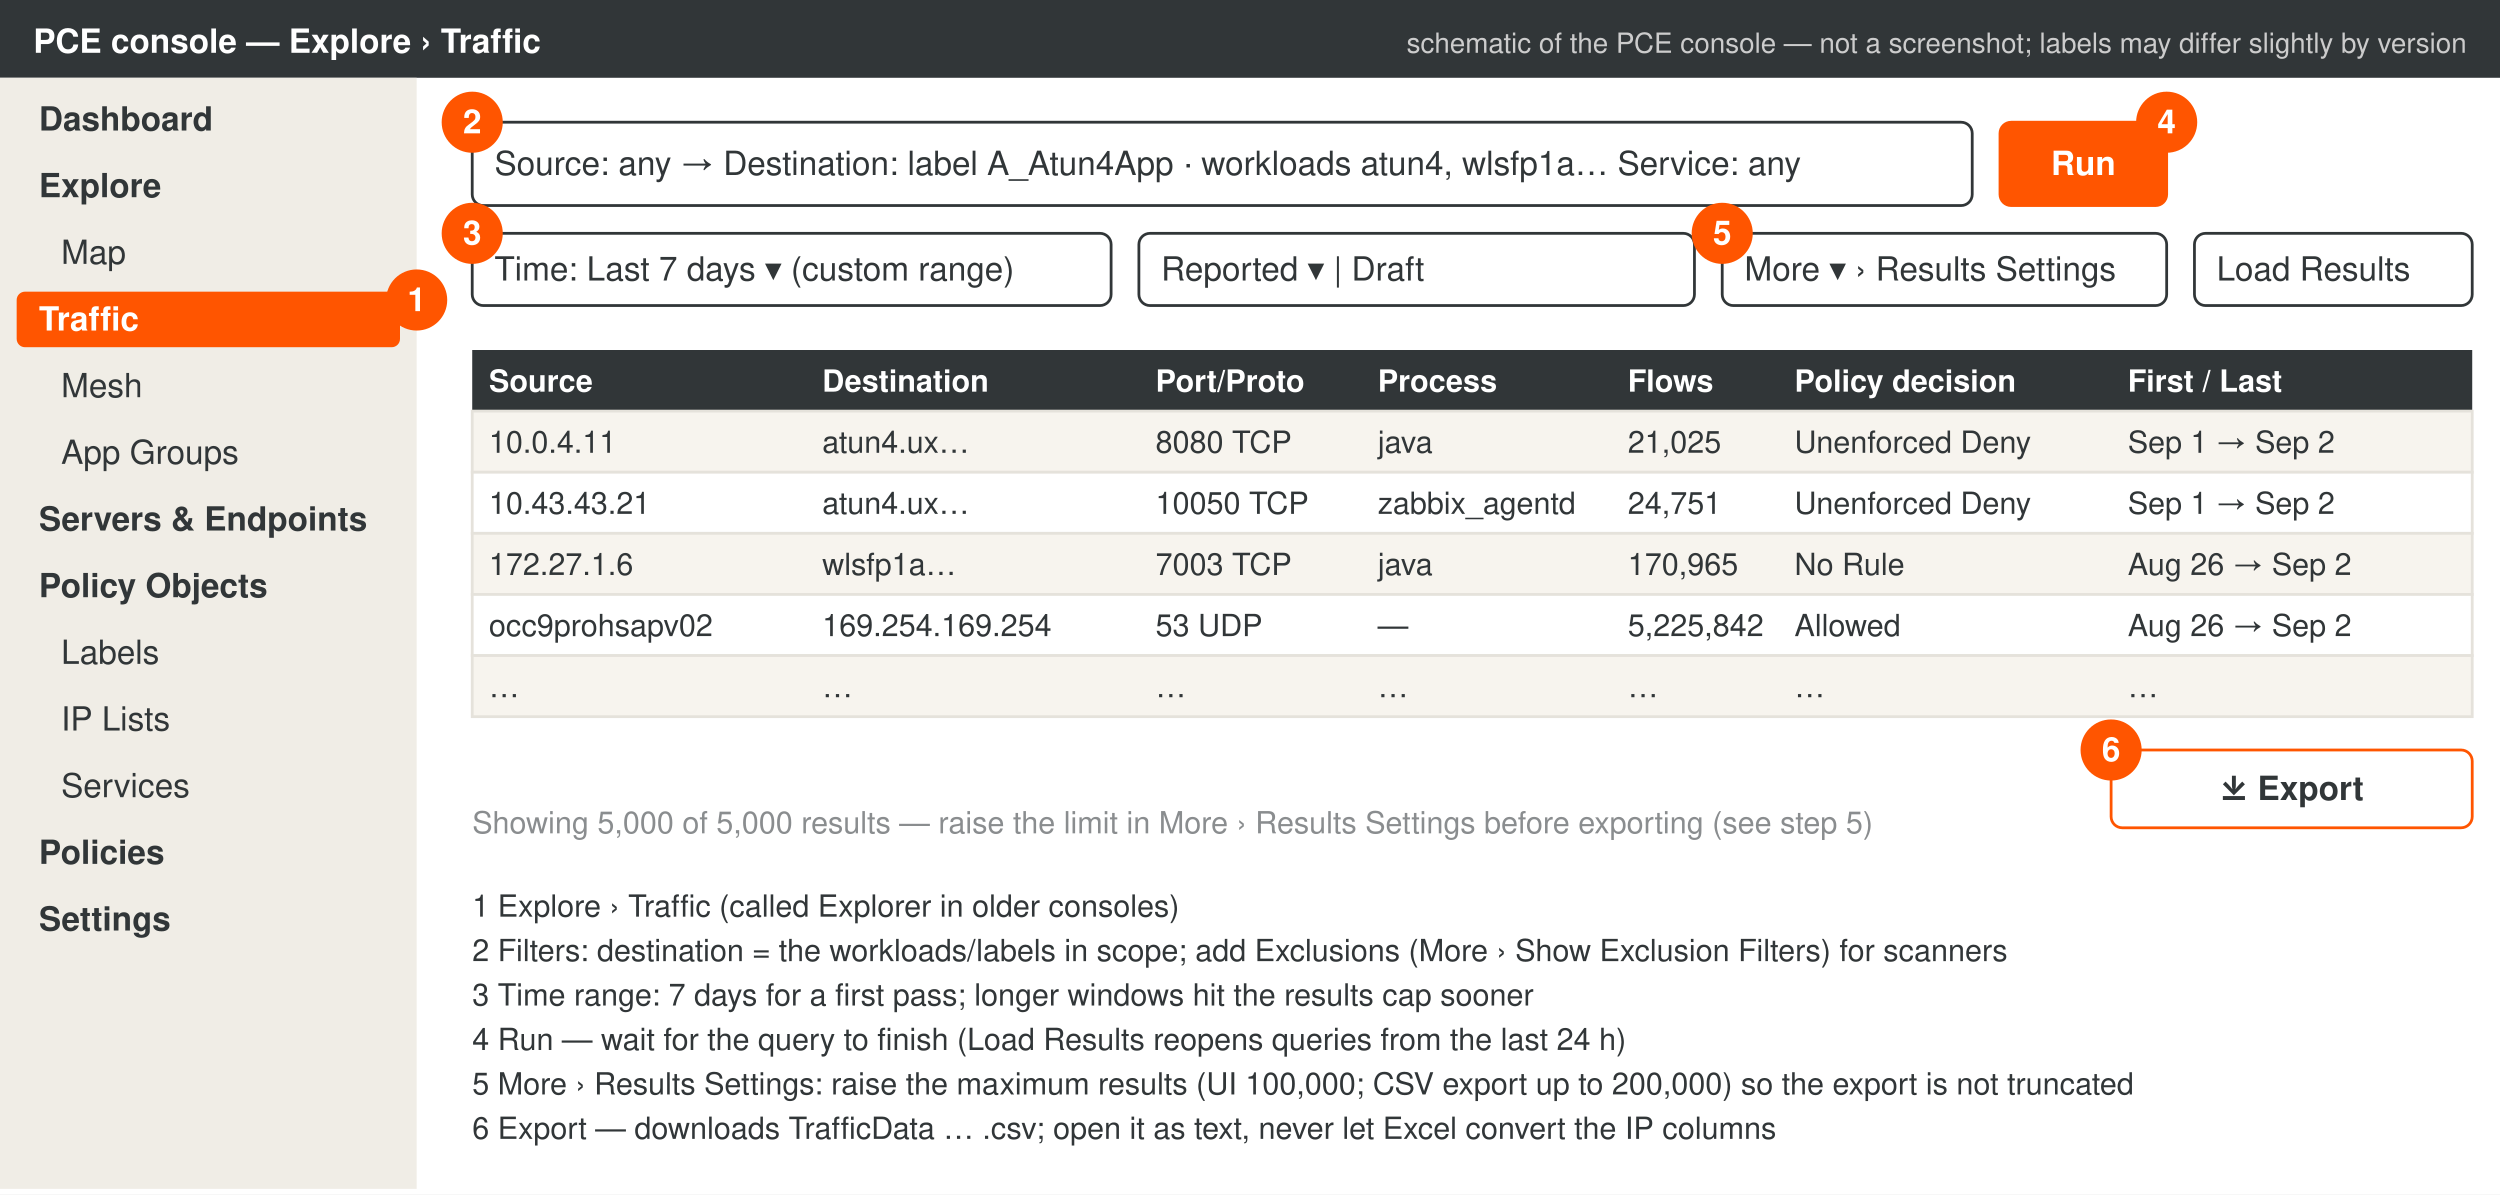
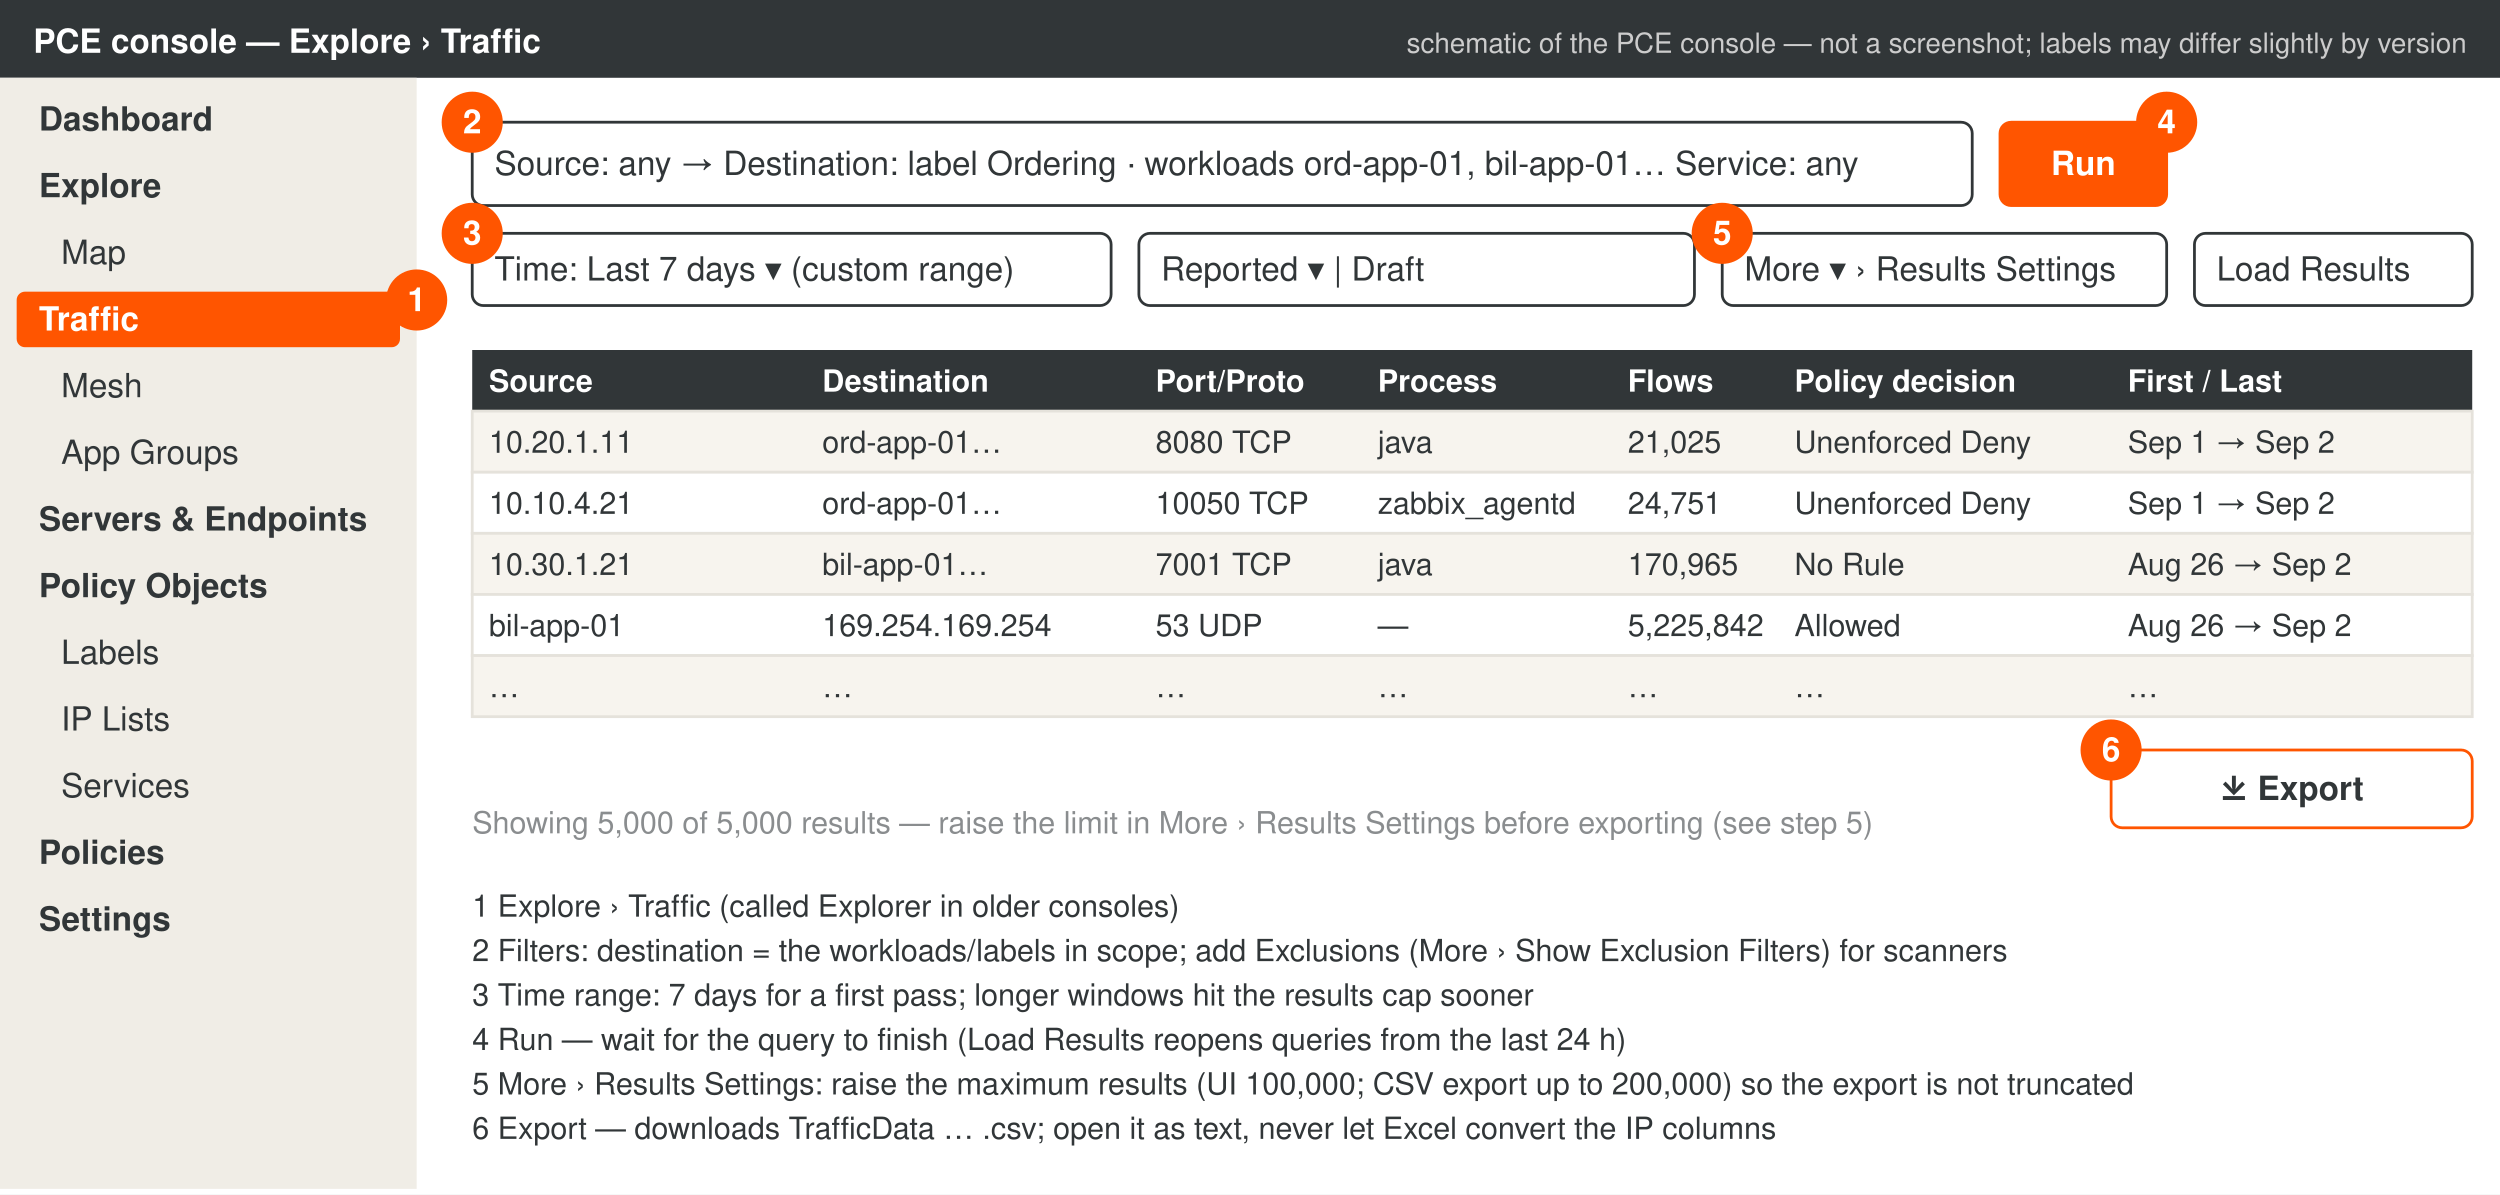
<svg xmlns="http://www.w3.org/2000/svg" viewBox="0 0 900 430" font-family="Helvetica, Arial, sans-serif" font-size="12">
  <rect width="900" height="430" fill="white" />
  <rect x="0" y="0" width="900" height="28" fill="#313638" />
  <text x="12" y="19" fill="white" font-weight="700">PCE console — Explore › Traffic</text>
  <text x="888" y="19" fill="#ccc" text-anchor="end" font-size="10">schematic of the PCE console — not a screenshot; labels may differ slightly by version</text>
  <rect x="0" y="28" width="150" height="400" fill="#F0EDE6" />
  <text x="14" y="47" fill="#313638" font-weight="700">Dashboard</text>
  <text x="14" y="71" fill="#313638" font-weight="700">Explore</text>
  <text x="22" y="95" fill="#313638">Map</text>
  <rect x="6" y="105" width="138" height="20" rx="3" fill="#FF5500" />
  <text x="14" y="119" fill="white" font-weight="700">  Traffic</text>
  <text x="22" y="143" fill="#313638">Mesh</text>
  <text x="22" y="167" fill="#313638">App Groups</text>
  <text x="14" y="191" fill="#313638" font-weight="700">Servers &amp; Endpoints</text>
  <text x="14" y="215" fill="#313638" font-weight="700">Policy Objects</text>
  <text x="22" y="239" fill="#313638">Labels</text>
  <text x="22" y="263" fill="#313638">IP Lists</text>
  <text x="22" y="287" fill="#313638">Services</text>
  <text x="14" y="311" fill="#313638" font-weight="700">Policies</text>
  <text x="14" y="335" fill="#313638" font-weight="700">Settings</text>
  <circle cx="150" cy="108" r="11" fill="#FF5500" />
  <text x="150" y="112" fill="white" text-anchor="middle" font-weight="700" font-size="12">1</text>
  <rect x="170" y="44" width="540" height="30" rx="4" fill="white" stroke="#313638" />
-   <text x="178" y="63.0" text-anchor="start" fill="#313638" font-size="12">Source: any   →   Destination: label A_Atun4App  ·  workloads atun4, wlsfp1a…   Service: any</text>
+   <text x="178" y="63.0" text-anchor="start" fill="#313638" font-size="12">Source: any   →   Destination: label Ordering  ·  workloads ord-app-01, bil-app-01…   Service: any</text>
  <rect x="720" y="44" width="60" height="30" rx="4" fill="#FF5500" stroke="#FF5500" />
  <text x="750.0" y="63.0" text-anchor="middle" fill="white" font-weight="700" font-size="12">Run</text>
  <circle cx="170" cy="44" r="11" fill="#FF5500" />
  <text x="170" y="48" fill="white" text-anchor="middle" font-weight="700" font-size="12">2</text>
  <circle cx="780" cy="44" r="11" fill="#FF5500" />
  <text x="780" y="48" fill="white" text-anchor="middle" font-weight="700" font-size="12">4</text>
  <rect x="170" y="84" width="230" height="26" rx="4" fill="white" stroke="#313638" />
  <text x="178" y="101.0" text-anchor="start" fill="#313638" font-size="12">Time: Last 7 days ▾ (custom range)</text>
  <rect x="410" y="84" width="200" height="26" rx="4" fill="white" stroke="#313638" />
  <text x="418" y="101.0" text-anchor="start" fill="#313638" font-size="12">Reported ▾  |  Draft</text>
  <rect x="620" y="84" width="160" height="26" rx="4" fill="white" stroke="#313638" />
  <text x="628" y="101.0" text-anchor="start" fill="#313638" font-size="12">More ▾ › Results Settings</text>
  <circle cx="170" cy="84" r="11" fill="#FF5500" />
  <text x="170" y="88" fill="white" text-anchor="middle" font-weight="700" font-size="12">3</text>
  <circle cx="620" cy="84" r="11" fill="#FF5500" />
  <text x="620" y="88" fill="white" text-anchor="middle" font-weight="700" font-size="12">5</text>
  <rect x="790" y="84" width="100" height="26" rx="4" fill="white" stroke="#313638" />
  <text x="798" y="101.0" text-anchor="start" fill="#313638" font-size="12">Load Results</text>
  <rect x="170" y="126" width="720" height="22" fill="#313638" />
  <text x="176" y="141" fill="white" font-size="11" font-weight="700">Source</text>
  <text x="296" y="141" fill="white" font-size="11" font-weight="700">Destination</text>
  <text x="416" y="141" fill="white" font-size="11" font-weight="700">Port/Proto</text>
  <text x="496" y="141" fill="white" font-size="11" font-weight="700">Process</text>
  <text x="586" y="141" fill="white" font-size="11" font-weight="700">Flows</text>
  <text x="646" y="141" fill="white" font-size="11" font-weight="700">Policy decision</text>
  <text x="766" y="141" fill="white" font-size="11" font-weight="700">First / Last</text>
  <rect x="170" y="148" width="720" height="22" fill="#F7F4EE" stroke="#e5e2db" />
-   <text x="176" y="163" fill="#313638" font-size="11">10.0.4.11</text>
-   <text x="296" y="163" fill="#313638" font-size="11">atun4.ux…</text>
+   <text x="176" y="163" fill="#313638" font-size="11">10.20.1.11</text>
+   <text x="296" y="163" fill="#313638" font-size="11">ord-app-01…</text>
  <text x="416" y="163" fill="#313638" font-size="11">8080 TCP</text>
  <text x="496" y="163" fill="#313638" font-size="11">java</text>
  <text x="586" y="163" fill="#313638" font-size="11">21,025</text>
  <text x="646" y="163" fill="#313638" font-size="11">Unenforced Deny</text>
  <text x="766" y="163" fill="#313638" font-size="11">Sep 1 → Sep 2</text>
  <rect x="170" y="170" width="720" height="22" fill="white" stroke="#e5e2db" />
-   <text x="176" y="185" fill="#313638" font-size="11">10.43.43.21</text>
-   <text x="296" y="185" fill="#313638" font-size="11">atun4.ux…</text>
+   <text x="176" y="185" fill="#313638" font-size="11">10.10.4.21</text>
+   <text x="296" y="185" fill="#313638" font-size="11">ord-app-01…</text>
  <text x="416" y="185" fill="#313638" font-size="11">10050 TCP</text>
  <text x="496" y="185" fill="#313638" font-size="11">zabbix_agentd</text>
  <text x="586" y="185" fill="#313638" font-size="11">24,751</text>
  <text x="646" y="185" fill="#313638" font-size="11">Unenforced Deny</text>
  <text x="766" y="185" fill="#313638" font-size="11">Sep 1 → Sep 2</text>
  <rect x="170" y="192" width="720" height="22" fill="#F7F4EE" stroke="#e5e2db" />
-   <text x="176" y="207" fill="#313638" font-size="11">172.27.1.6</text>
-   <text x="296" y="207" fill="#313638" font-size="11">wlsfp1a…</text>
-   <text x="416" y="207" fill="#313638" font-size="11">7003 TCP</text>
+   <text x="176" y="207" fill="#313638" font-size="11">10.30.1.21</text>
+   <text x="296" y="207" fill="#313638" font-size="11">bil-app-01…</text>
+   <text x="416" y="207" fill="#313638" font-size="11">7001 TCP</text>
  <text x="496" y="207" fill="#313638" font-size="11">java</text>
  <text x="586" y="207" fill="#313638" font-size="11">170,965</text>
  <text x="646" y="207" fill="#313638" font-size="11">No Rule</text>
  <text x="766" y="207" fill="#313638" font-size="11">Aug 26 → Sep 2</text>
  <rect x="170" y="214" width="720" height="22" fill="white" stroke="#e5e2db" />
-   <text x="176" y="229" fill="#313638" font-size="11">occ9prohsapv02</text>
+   <text x="176" y="229" fill="#313638" font-size="11">bil-app-01</text>
  <text x="296" y="229" fill="#313638" font-size="11">169.254.169.254</text>
  <text x="416" y="229" fill="#313638" font-size="11">53 UDP</text>
  <text x="496" y="229" fill="#313638" font-size="11">—</text>
  <text x="586" y="229" fill="#313638" font-size="11">5,225,842</text>
  <text x="646" y="229" fill="#313638" font-size="11">Allowed</text>
  <text x="766" y="229" fill="#313638" font-size="11">Aug 26 → Sep 2</text>
  <rect x="170" y="236" width="720" height="22" fill="#F7F4EE" stroke="#e5e2db" />
  <text x="176" y="251" fill="#313638" font-size="11">…</text>
  <text x="296" y="251" fill="#313638" font-size="11">…</text>
  <text x="416" y="251" fill="#313638" font-size="11">…</text>
  <text x="496" y="251" fill="#313638" font-size="11">…</text>
  <text x="586" y="251" fill="#313638" font-size="11">…</text>
  <text x="646" y="251" fill="#313638" font-size="11">…</text>
  <text x="766" y="251" fill="#313638" font-size="11">…</text>
  <rect x="760" y="270" width="130" height="28" rx="4" fill="white" stroke="#FF5500" />
  <text x="825.0" y="288.0" text-anchor="middle" fill="#313638" font-weight="700" font-size="12">⤓ Export</text>
  <circle cx="760" cy="270" r="11" fill="#FF5500" />
  <text x="760" y="274" fill="white" text-anchor="middle" font-weight="700" font-size="12">6</text>
  <text x="170" y="300" fill="#8A8D8F" font-size="11">Showing 5,000 of 5,000 results — raise the limit in More › Results Settings before exporting (see step 5)</text>
  <text x="170" y="330" fill="#313638" font-size="11">1 Explore › Traffic (called Explorer in older consoles)</text>
  <text x="170" y="346" fill="#313638" font-size="11">2 Filters: destination = the workloads/labels in scope; add Exclusions (More › Show Exclusion Filters) for scanners</text>
  <text x="170" y="362" fill="#313638" font-size="11">3 Time range: 7 days for a first pass; longer windows hit the results cap sooner</text>
  <text x="170" y="378" fill="#313638" font-size="11">4 Run — wait for the query to finish (Load Results reopens queries from the last 24 h)</text>
  <text x="170" y="394" fill="#313638" font-size="11">5 More › Results Settings: raise the maximum results (UI 100,000; CSV export up to 200,000) so the export is not truncated</text>
  <text x="170" y="410" fill="#313638" font-size="11">6 Export — downloads TrafficData … .csv; open it as text, never let Excel convert the IP columns</text>
</svg>
